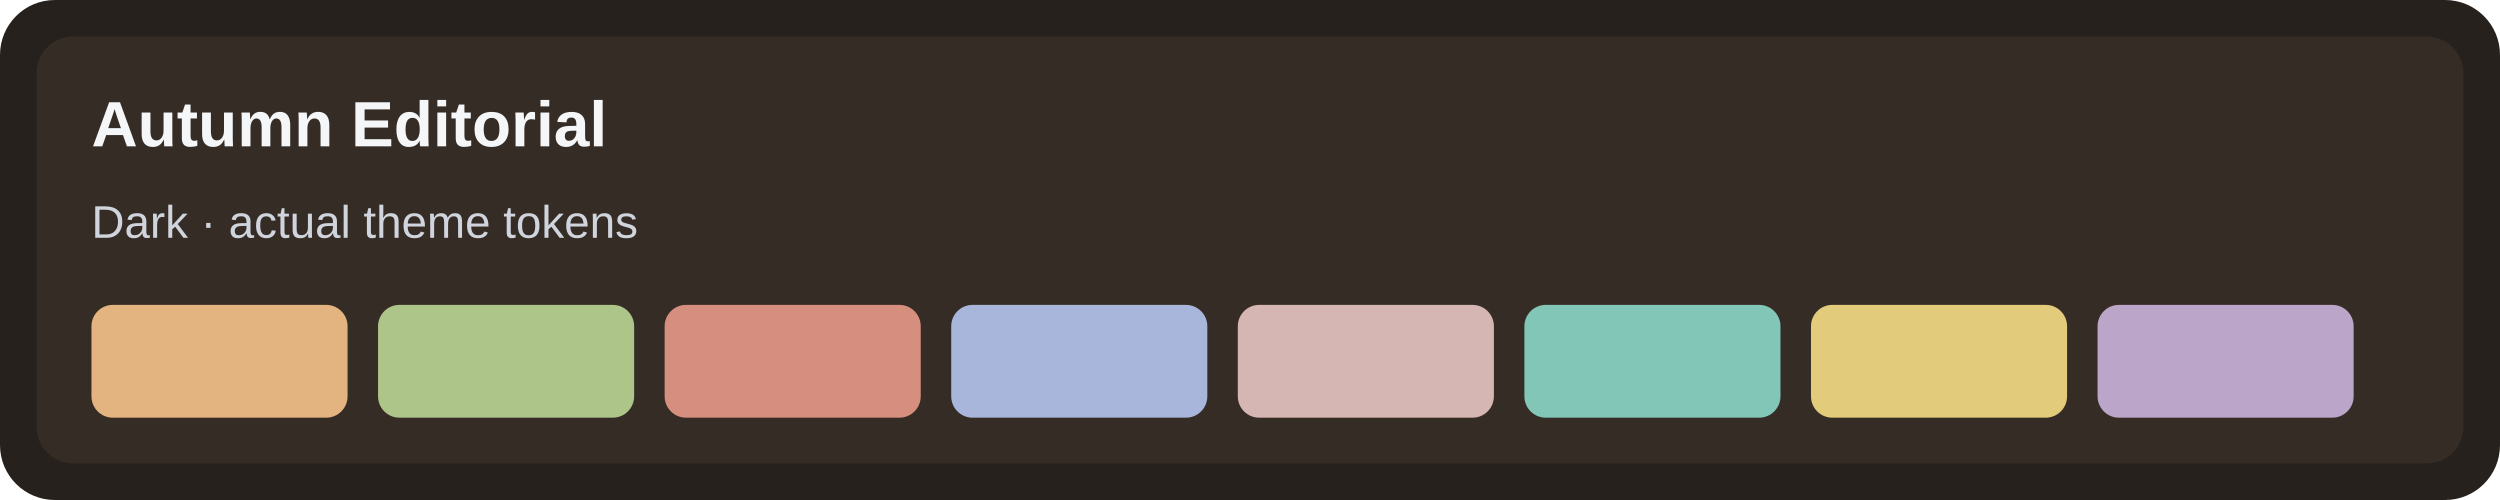
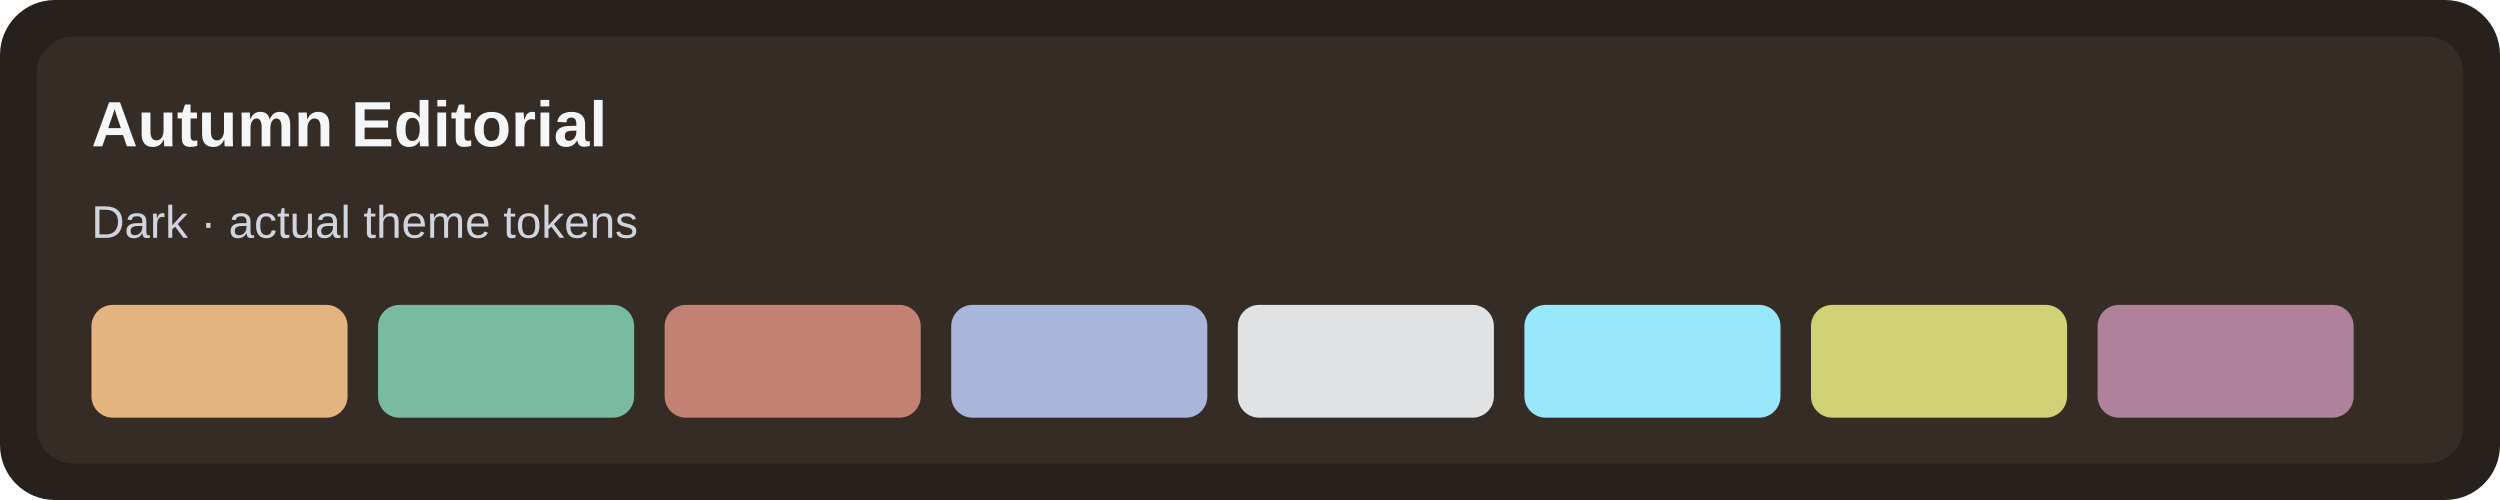
<svg xmlns="http://www.w3.org/2000/svg" width="820" height="164" viewBox="0 0 820 164">
  <rect width="820" height="164" rx="18" fill="#27211D" />
  <rect x="12" y="12" width="796" height="140" rx="12" fill="#352C25" />
  <text x="30" y="48" fill="#F4F6F8" font-family="Segoe UI,Arial,sans-serif" font-size="21" font-weight="650">Autumn Editorial</text>
  <text x="30" y="78" fill="#D0D4DC" font-family="Segoe UI,Arial,sans-serif" font-size="15">Dark · actual theme tokens</text>
  <rect x="30" y="100" width="84" height="37" rx="7" fill="#E3B480" />
-   <rect x="124" y="100" width="84" height="37" rx="7" fill="#AEC58A" />
-   <rect x="218" y="100" width="84" height="37" rx="7" fill="#D68F7E" />
+   <rect x="124" y="100" width="84" height="37" rx="7" fill="#79BAA0" />
+   <rect x="218" y="100" width="84" height="37" rx="7" fill="#C28172" />
  <rect x="312" y="100" width="84" height="37" rx="7" fill="#A8B6DC" />
-   <rect x="406" y="100" width="84" height="37" rx="7" fill="#D5B6B3" />
-   <rect x="500" y="100" width="84" height="37" rx="7" fill="#82C6B8" />
-   <rect x="594" y="100" width="84" height="37" rx="7" fill="#E2CB7A" />
-   <rect x="688" y="100" width="84" height="37" rx="7" fill="#BBA5C8" />
+   <rect x="406" y="100" width="84" height="37" rx="7" fill="#E0E2E4" />
+   <rect x="500" y="100" width="84" height="37" rx="7" fill="#98E7FB" />
+   <rect x="594" y="100" width="84" height="37" rx="7" fill="#D1D175" />
+   <rect x="688" y="100" width="84" height="37" rx="7" fill="#B0819B" />
</svg>
